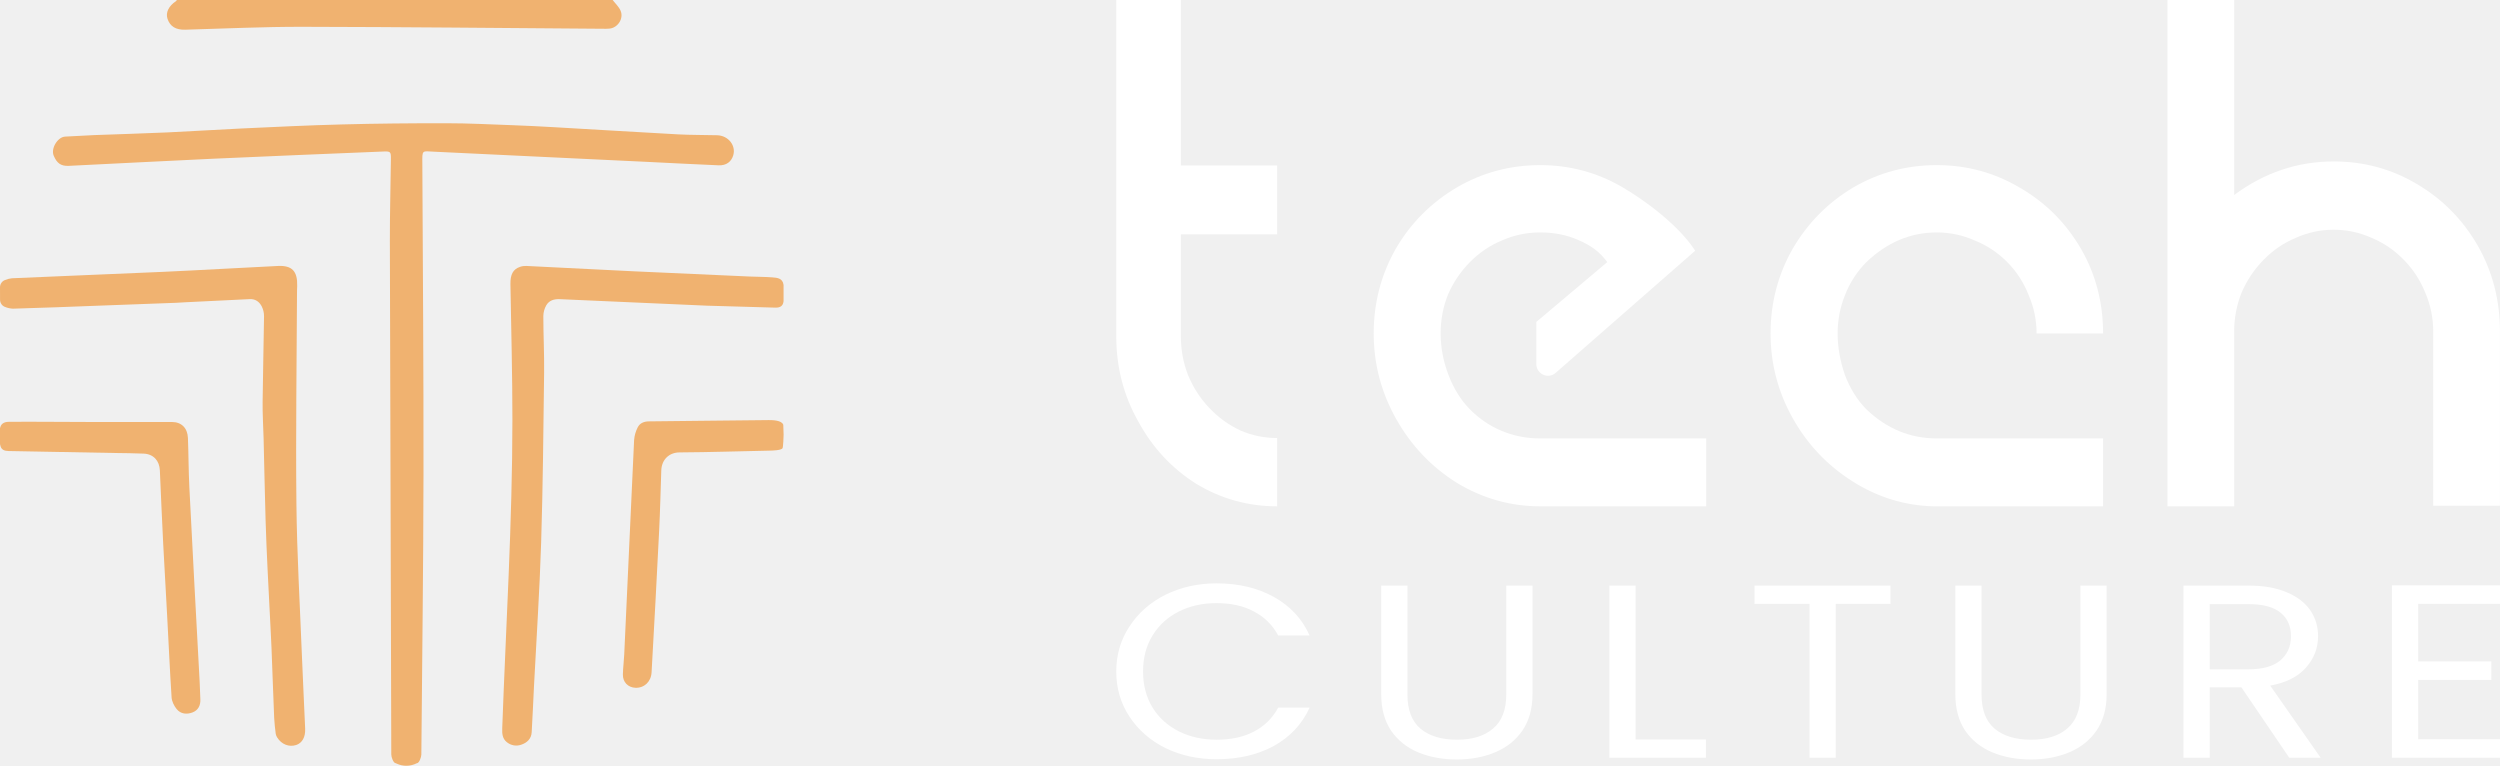
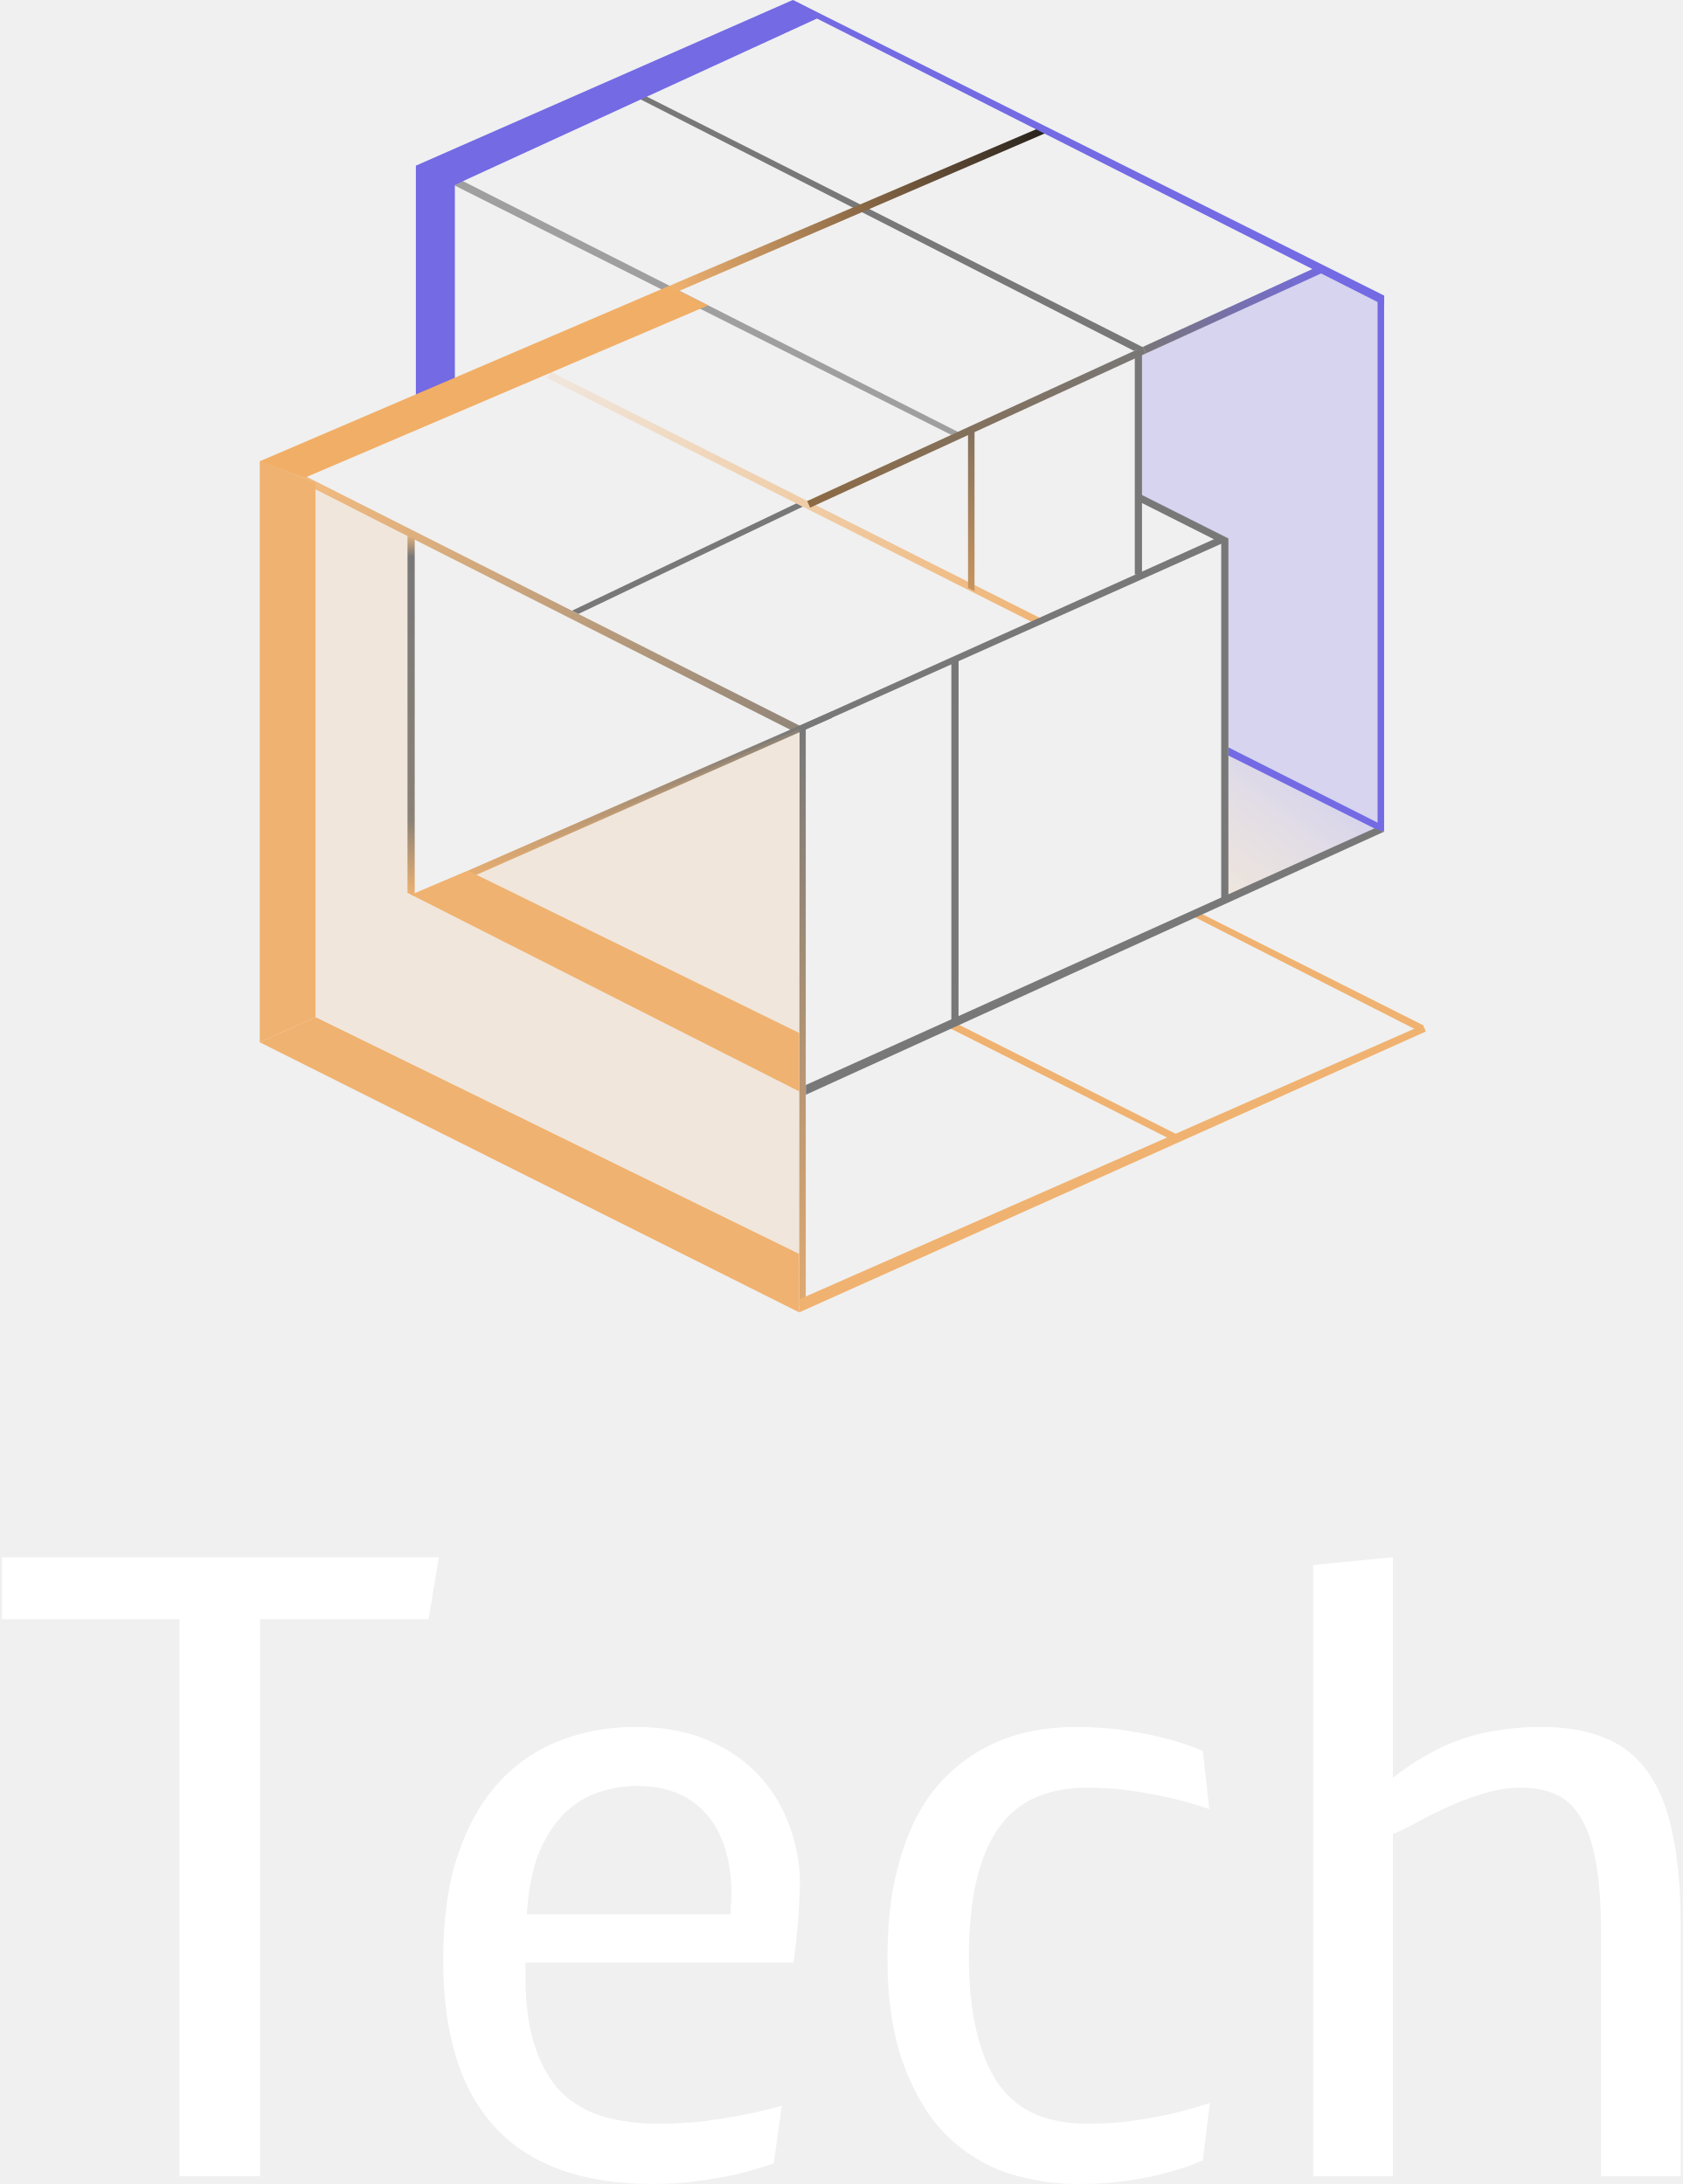
- <svg xmlns="http://www.w3.org/2000/svg" width="111" height="34" viewBox="0 0 111 34" fill="none">
-   <path d="M52.43 14.927C52.43 15.527 52.535 16.101 52.746 16.649C52.972 17.197 53.288 17.685 53.693 18.113C54.098 18.541 54.56 18.875 55.078 19.115C55.597 19.338 56.139 19.449 56.706 19.449V22.481C55.41 22.481 54.212 22.147 53.11 21.479C52.025 20.794 51.166 19.869 50.534 18.704C49.886 17.556 49.562 16.297 49.562 14.927V0H52.43V7.348H56.706V10.405H52.43V14.927Z" fill="white" />
-   <path d="M70.06 10.65C70.66 10.903 71.039 11.195 71.362 11.638L68.212 14.294V16.156C68.212 16.608 68.735 16.851 69.072 16.555L75.265 11.133C74.582 10.053 73.058 8.893 71.959 8.268C70.86 7.644 69.669 7.331 68.387 7.331C67.054 7.331 65.822 7.66 64.689 8.319C63.54 8.995 62.633 9.907 61.966 11.055C61.317 12.204 60.992 13.454 60.992 14.805C60.992 16.156 61.325 17.423 61.991 18.605C62.657 19.787 63.557 20.733 64.689 21.442C65.838 22.135 67.071 22.481 68.387 22.481H75.756V19.466H68.387C67.787 19.466 67.221 19.357 66.688 19.137C66.155 18.917 65.68 18.596 65.264 18.174C64.864 17.769 64.548 17.262 64.315 16.654C64.082 16.046 63.965 15.43 63.965 14.805C63.965 14.197 64.073 13.623 64.29 13.082C64.523 12.542 64.848 12.06 65.264 11.638C65.68 11.216 66.155 10.895 66.688 10.675C67.221 10.439 67.787 10.32 68.387 10.32C69.003 10.32 69.561 10.43 70.06 10.65Z" fill="white" />
-   <path d="M93.377 19.466V22.481H85.845C84.561 22.447 83.359 22.076 82.242 21.366C81.124 20.657 80.24 19.72 79.589 18.554C78.939 17.389 78.613 16.139 78.613 14.805C78.613 13.454 78.939 12.204 79.589 11.055C80.256 9.907 81.157 8.995 82.292 8.319C83.426 7.66 84.661 7.331 85.995 7.331C87.33 7.331 88.564 7.669 89.699 8.344C90.833 9.003 91.734 9.907 92.401 11.055C93.052 12.187 93.377 13.437 93.377 14.805H90.424C90.424 14.214 90.308 13.648 90.074 13.107C89.857 12.55 89.54 12.06 89.123 11.638C88.706 11.216 88.222 10.895 87.672 10.675C87.138 10.439 86.579 10.32 85.995 10.32C84.827 10.32 83.785 10.76 82.867 11.638C82.45 12.06 82.133 12.55 81.916 13.107C81.7 13.648 81.591 14.214 81.591 14.805C81.591 15.413 81.7 16.029 81.916 16.654C82.15 17.262 82.467 17.769 82.867 18.174C83.768 19.036 84.811 19.466 85.995 19.466H93.377Z" fill="white" />
-   <path d="M110.998 22.455H108.035V14.722C108.035 14.122 107.918 13.549 107.684 13C107.466 12.452 107.148 11.964 106.73 11.536C106.311 11.108 105.834 10.782 105.299 10.56C104.763 10.32 104.202 10.2 103.616 10.2C103.03 10.2 102.47 10.32 101.934 10.56C101.398 10.782 100.921 11.108 100.503 11.536C100.084 11.964 99.758 12.452 99.524 13C99.306 13.549 99.197 14.122 99.197 14.722V22.481H96.234V0H99.197V8.658C100.536 7.665 102.009 7.168 103.616 7.168C104.955 7.168 106.186 7.502 107.307 8.17C108.446 8.838 109.35 9.755 110.019 10.919C110.672 12.067 110.998 13.334 110.998 14.722V22.455Z" fill="white" />
-   <path d="M49.562 29.817C49.562 29.071 49.759 28.402 50.151 27.81C50.543 27.21 51.076 26.742 51.75 26.406C52.432 26.07 53.187 25.901 54.015 25.901C54.987 25.901 55.836 26.102 56.561 26.505C57.286 26.907 57.814 27.477 58.147 28.215H56.752C56.505 27.755 56.147 27.4 55.678 27.152C55.217 26.903 54.663 26.779 54.015 26.779C53.392 26.779 52.833 26.903 52.339 27.152C51.844 27.4 51.456 27.755 51.174 28.215C50.893 28.669 50.752 29.202 50.752 29.817C50.752 30.423 50.893 30.957 51.174 31.418C51.456 31.871 51.844 32.222 52.339 32.471C52.833 32.719 53.392 32.843 54.015 32.843C54.663 32.843 55.217 32.723 55.678 32.481C56.147 32.233 56.505 31.878 56.752 31.418H58.147C57.814 32.149 57.286 32.715 56.561 33.118C55.836 33.512 54.987 33.71 54.015 33.71C53.187 33.71 52.432 33.545 51.75 33.216C51.076 32.88 50.543 32.416 50.151 31.823C49.759 31.231 49.562 30.562 49.562 29.817Z" fill="white" />
-   <path d="M62.49 26V30.837C62.49 31.516 62.682 32.021 63.066 32.35C63.458 32.679 64 32.843 64.691 32.843C65.373 32.843 65.906 32.679 66.29 32.35C66.682 32.021 66.878 31.516 66.878 30.837V26H68.043V30.826C68.043 31.462 67.893 31.999 67.595 32.438C67.296 32.869 66.891 33.191 66.379 33.403C65.876 33.615 65.309 33.721 64.678 33.721C64.047 33.721 63.475 33.615 62.964 33.403C62.46 33.191 62.059 32.869 61.761 32.438C61.471 31.999 61.326 31.462 61.326 30.826V26H62.49Z" fill="white" />
-   <path d="M72.62 32.833H75.742V33.644H71.456V26H72.62V32.833Z" fill="white" />
-   <path d="M83.938 26V26.812H81.507V33.644H80.343V26.812H77.9V26H83.938Z" fill="white" />
-   <path d="M87.981 26V30.837C87.981 31.516 88.173 32.021 88.557 32.35C88.949 32.679 89.491 32.843 90.182 32.843C90.864 32.843 91.397 32.679 91.781 32.35C92.173 32.021 92.37 31.516 92.37 30.837V26H93.534V30.826C93.534 31.462 93.385 31.999 93.086 32.438C92.787 32.869 92.382 33.191 91.871 33.403C91.367 33.615 90.8 33.721 90.169 33.721C89.538 33.721 88.966 33.615 88.455 33.403C87.951 33.191 87.551 32.869 87.252 32.438C86.962 31.999 86.817 31.462 86.817 30.826V26H87.981Z" fill="white" />
-   <path d="M101.643 33.644L99.519 30.518H98.112V33.644H96.947V26H99.826C100.5 26 101.067 26.099 101.527 26.296C101.997 26.494 102.346 26.76 102.577 27.097C102.807 27.433 102.922 27.817 102.922 28.248C102.922 28.775 102.743 29.239 102.385 29.641C102.035 30.043 101.506 30.31 100.798 30.442L103.037 33.644H101.643ZM98.112 29.718H99.826C100.457 29.718 100.93 29.586 101.246 29.323C101.562 29.052 101.719 28.694 101.719 28.248C101.719 27.795 101.562 27.444 101.246 27.195C100.939 26.947 100.466 26.823 99.826 26.823H98.112V29.718Z" fill="white" />
-   <path d="M107.367 26.812V29.367H110.616V30.189H107.367V32.822H111V33.644H106.202V25.989H111V26.812H107.367Z" fill="white" />
-   <g clip-path="url(#clip0_358_2308)">
-     <path d="M0 12.754C0 12.685 0.021 12.617 0.06 12.561C0.098 12.504 0.153 12.46 0.216 12.436C0.317 12.393 0.423 12.365 0.532 12.355C2.759 12.253 4.987 12.172 7.214 12.071C8.922 11.994 10.629 11.891 12.338 11.809C12.968 11.778 13.213 12.041 13.195 12.696C13.195 12.763 13.188 12.831 13.188 12.898C13.175 16.056 13.127 19.213 13.161 22.371C13.184 24.604 13.316 26.837 13.403 29.07C13.447 30.164 13.503 31.258 13.549 32.352C13.565 32.732 13.417 32.987 13.154 33.077C12.837 33.183 12.496 33.051 12.307 32.743C12.275 32.696 12.253 32.641 12.243 32.584C12.214 32.346 12.183 32.108 12.173 31.869C12.129 30.833 12.097 29.802 12.055 28.769C12.031 28.178 11.995 27.588 11.967 26.997C11.938 26.422 11.906 25.848 11.88 25.273C11.847 24.548 11.812 23.823 11.792 23.098C11.757 21.892 11.733 20.687 11.704 19.482C11.691 18.936 11.653 18.389 11.66 17.843C11.673 16.577 11.708 15.311 11.723 14.045C11.725 13.889 11.688 13.734 11.617 13.596C11.51 13.395 11.335 13.268 11.086 13.281C10.138 13.33 9.189 13.373 8.24 13.42C8.101 13.426 7.963 13.439 7.825 13.444C6.693 13.486 5.562 13.528 4.431 13.57C3.146 13.617 1.862 13.672 0.577 13.705C0.455 13.7 0.334 13.674 0.221 13.627C0.157 13.603 0.101 13.56 0.062 13.502C0.023 13.445 0.002 13.377 0.002 13.307L0 12.754Z" fill="#F0B270" />
-     <path d="M34.79 13.371C34.768 13.598 34.624 13.664 34.427 13.659L31.383 13.572L31.339 13.57C29.179 13.475 27.019 13.38 24.859 13.283C24.604 13.272 24.385 13.334 24.256 13.553C24.172 13.699 24.127 13.865 24.124 14.034C24.124 14.866 24.168 15.7 24.159 16.531C24.127 19.052 24.106 21.573 24.027 24.089C23.96 26.217 23.818 28.343 23.709 30.469C23.675 31.151 23.647 31.833 23.607 32.514C23.59 32.803 23.399 32.976 23.157 33.06C23.047 33.102 22.928 33.113 22.813 33.094C22.698 33.074 22.589 33.024 22.498 32.948C22.301 32.787 22.291 32.565 22.299 32.339C22.462 27.777 22.749 23.218 22.751 18.649C22.751 16.639 22.697 14.628 22.663 12.619C22.656 12.188 22.776 11.955 23.09 11.848C23.18 11.817 23.275 11.804 23.37 11.808C24.961 11.886 26.552 11.97 28.144 12.046C29.859 12.127 31.575 12.205 33.291 12.278C33.627 12.293 33.964 12.289 34.3 12.316C34.513 12.333 34.75 12.351 34.79 12.651V13.371Z" fill="#F0B270" />
-     <path d="M27.202 0C27.323 0.159 27.481 0.301 27.556 0.48C27.7 0.823 27.431 1.232 27.066 1.27C26.964 1.278 26.861 1.28 26.759 1.277C22.318 1.245 17.877 1.198 13.435 1.19C11.698 1.187 9.96 1.27 8.223 1.319C7.812 1.33 7.55 1.178 7.436 0.832C7.348 0.56 7.488 0.267 7.813 0.052C7.829 0.037 7.843 0.019 7.854 0H27.202Z" fill="#F0B270" />
-     <path d="M34.792 19.301C34.792 19.357 34.776 19.863 34.742 19.906C34.672 19.996 34.298 20.006 34.178 20.008C32.754 20.035 31.592 20.078 30.167 20.087C29.725 20.09 29.378 20.39 29.361 20.889C29.331 21.781 29.31 22.674 29.266 23.564C29.161 25.661 29.049 27.758 28.93 29.854C28.906 30.274 28.601 30.551 28.216 30.538C27.885 30.526 27.649 30.287 27.656 29.946C27.663 29.655 27.7 29.363 27.715 29.071C27.861 25.895 28.007 22.719 28.154 19.542C28.169 19.344 28.223 19.152 28.313 18.977C28.407 18.788 28.591 18.711 28.808 18.709C30.656 18.692 32.286 18.667 34.135 18.652C34.303 18.652 34.712 18.657 34.778 18.863" fill="#F0B270" />
-     <path d="M18.504 33.888C18.367 33.958 18.216 33.996 18.063 34C17.909 34.003 17.757 33.971 17.617 33.907L17.577 33.888C17.466 33.888 17.373 33.618 17.373 33.503C17.351 25.902 17.33 18.302 17.31 10.7C17.308 9.485 17.341 8.269 17.356 7.054C17.36 6.742 17.339 6.714 17.031 6.727C14.503 6.831 11.978 6.933 9.449 7.048C7.317 7.146 5.185 7.261 3.053 7.364C2.69 7.381 2.522 7.234 2.385 6.913C2.247 6.592 2.563 6.077 2.897 6.065C3.327 6.048 3.757 6.015 4.188 5.998C5.269 5.957 6.35 5.928 7.431 5.879C8.525 5.83 9.619 5.755 10.713 5.705C12.201 5.636 13.689 5.562 15.178 5.525C16.726 5.484 18.276 5.47 19.826 5.472C20.797 5.472 21.768 5.523 22.739 5.558C23.354 5.581 23.966 5.61 24.577 5.646C26.42 5.751 28.266 5.866 30.111 5.966C30.688 5.997 31.266 5.989 31.843 6.005C32.333 6.02 32.68 6.452 32.559 6.886C32.477 7.181 32.246 7.355 31.908 7.34C30.842 7.295 29.776 7.238 28.71 7.186C25.57 7.034 22.43 6.884 19.29 6.736C18.723 6.709 18.748 6.635 18.752 7.276C18.774 11.883 18.809 16.489 18.803 21.097C18.797 25.223 18.742 29.35 18.708 33.477C18.708 33.486 18.708 33.495 18.708 33.504C18.705 33.618 18.615 33.888 18.504 33.888Z" fill="#F0B270" />
-     <path d="M4.195 18.737C5.342 18.737 6.49 18.735 7.637 18.737C8.055 18.737 8.326 19.003 8.344 19.445C8.373 20.172 8.37 20.901 8.407 21.627C8.553 24.504 8.706 27.38 8.864 30.257C8.878 30.519 8.883 30.781 8.896 31.044C8.91 31.324 8.796 31.539 8.545 31.633C8.294 31.727 8.022 31.707 7.841 31.48C7.729 31.34 7.631 31.145 7.619 30.969C7.54 29.758 7.488 28.545 7.421 27.332C7.365 26.27 7.301 25.208 7.246 24.145C7.192 23.06 7.145 21.974 7.098 20.888C7.08 20.456 6.815 20.163 6.388 20.141C5.961 20.12 5.525 20.121 5.094 20.113C3.61 20.083 1.864 20.055 0.38 20.026C-0.028 20.018 -0.005 19.764 -0.018 19.361C-0.029 18.998 -0.008 18.731 0.407 18.728C1.584 18.719 3.018 18.737 4.195 18.737Z" fill="#F0B270" />
-   </g>
+ <svg xmlns="http://www.w3.org/2000/svg" width="57" height="74" viewBox="0 0 57 74" fill="none">
+   <path d="M10.694 34.442V16.612L13.88 18.193L13.867 30.267L27.074 36.981V42.484L10.694 34.442Z" fill="#F0B270" fill-opacity="0.17" />
+   <path d="M32.462 14.639L15.438 6.014L15.182 6.175L32.225 14.736L32.462 14.639Z" fill="#787878" fill-opacity="0.67" />
+   <path d="M19.372 20.693L26.974 17.057L27.194 17.167L19.592 20.803L19.372 20.693Z" fill="#787878" />
+   <path d="M9.13 15.52L27.137 24.613L26.851 24.766L8.802 15.63L9.13 15.52Z" fill="url(#paint0_linear_4_3083)" />
+   <path d="M27.084 24.654H27.294V44.245H27.073L27.084 24.654Z" fill="url(#paint1_linear_4_3083)" />
+   <path d="M13.804 18.161L14.048 18.252V30.378L13.804 30.251V18.161Z" fill="url(#paint2_linear_4_3083)" />
+   <path d="M38.684 16.781V12.037L44.793 9.135L46.734 10.215V27.917L41.601 25.315L41.601 18.27L38.684 16.781Z" fill="#736AE4" fill-opacity="0.21" />
+   <path d="M41.605 30.378V25.586L46.668 28.067L41.605 30.378Z" fill="url(#paint3_linear_4_3083)" />
+   <path d="M41.595 18.237L38.638 16.749L38.529 16.967L41.485 18.455L41.595 18.237Z" fill="#787878" />
+   <path d="M39.832 38.419L32.21 34.584L32.101 34.801L39.722 38.637L39.832 38.419Z" fill="#F0B270" />
+   <path d="M41.605 25.319L46.829 27.956L46.771 28.176L41.605 25.597V25.319Z" fill="#736AE4" />
+   <path d="M40.627 30.924L48.209 34.739L48.099 34.957L40.395 31.037L40.627 30.924Z" fill="#F0B270" />
+   <path d="M38.684 11.898H38.44V19.46H38.684V11.898Z" fill="#787878" />
+   <path d="M41.611 18.24H41.367V30.437H41.611V18.24Z" fill="#787878" />
+   <path d="M14.087 5.613L15.408 5.833V12.877L14.087 13.387V5.613Z" fill="#736AE4" />
+   <path d="M8.798 15.63L10.688 16.361V34.462L8.798 35.316V15.63Z" fill="#F0B270" />
+   <path d="M10.688 34.461L27.069 42.484V44.465L8.798 35.315L10.688 34.461Z" fill="#F0B270" />
+   <path d="M32.226 22.508L32.471 22.343L32.469 34.705H32.226V22.508Z" fill="#787878" />
+   <path d="M38.739 11.777L21.84 3.238L21.57 3.302L38.409 11.886L38.739 11.777Z" fill="#787878" />
+   <path d="M18.646 12.593L35.245 20.947L35.136 21.165L18.536 12.811L18.646 12.593Z" fill="url(#paint4_linear_4_3083)" />
+   <path d="M26.974 24.639L41.308 18.186L41.408 18.408L27.182 24.765L26.974 24.639Z" fill="#787878" />
+   <path d="M27.071 44.026L48.2 34.728L48.3 34.95L27.071 44.467L27.071 44.026Z" fill="#F0B270" />
+   <path d="M15.853 29.498L28.18 24.105V24.325L16.08 29.668L15.853 29.498Z" fill="url(#paint5_linear_4_3083)" />
+   <path d="M22.672 9.686L35.298 4.295L35.393 4.52L22.892 9.906L22.672 9.686Z" fill="url(#paint6_linear_4_3083)" />
+   <path d="M38.715 11.752L44.611 9.044L44.794 9.245L38.817 11.974L38.715 11.752Z" fill="url(#paint7_linear_4_3083)" />
+   <path d="M14.087 5.613L26.854 0L27.883 0.532L15.207 6.356L14.087 5.613Z" fill="#736AE4" />
+   <path d="M8.798 15.63L22.666 9.687L23.987 10.347L10.339 16.18L8.798 15.63Z" fill="#F1AE66" />
+   <path d="M16.067 29.607L27.074 24.701V35L16.067 29.607Z" fill="#F0B270" fill-opacity="0.16" />
+   <path d="M15.848 29.497L27.074 35V36.981L13.927 30.314L15.848 29.497Z" fill="#F0B270" />
+   <path d="M26.856 0L46.888 10.016V10.346L27.591 0.587L26.856 0Z" fill="#736AE4" />
+   <path d="M27.298 36.762L46.559 28.067L46.889 28.177L27.298 37.092V36.762Z" fill="#787878" />
+   <path d="M46.664 10.205L46.885 10.127V28.177L46.664 28.107V10.205Z" fill="#736AE4" />
+   <path d="M32.791 14.529H33.011V20.032L32.791 19.918V14.529Z" fill="url(#paint8_linear_4_3083)" />
+   <path d="M38.716 11.752L27.341 16.978L27.443 17.2L38.818 11.974L38.716 11.752Z" fill="url(#paint9_linear_4_3083)" />
+   <path d="M8.81 54.865V73.738H6.08V54.865H0.067V52.763H14.867L14.517 54.865H8.81Z" fill="white" />
+   <path d="M21.596 60.513C21.139 60.513 20.696 60.586 20.268 60.732C19.85 60.868 19.47 61.102 19.13 61.433C18.789 61.764 18.502 62.201 18.268 62.746C18.045 63.282 17.903 63.987 17.845 64.863H24.749C24.749 64.707 24.754 64.585 24.764 64.498C24.773 64.42 24.778 64.342 24.778 64.264C24.778 64.187 24.778 64.114 24.778 64.045C24.759 63.423 24.666 62.892 24.501 62.455C24.335 62.007 24.112 61.642 23.829 61.36C23.547 61.068 23.216 60.854 22.837 60.718C22.457 60.581 22.044 60.513 21.596 60.513ZM26.209 73.299C25.858 73.426 25.469 73.543 25.041 73.65C24.671 73.737 24.238 73.815 23.742 73.883C23.246 73.961 22.701 74 22.107 74C19.752 74 17.981 73.367 16.794 72.103C15.607 70.837 15.013 68.945 15.013 66.425C15.013 65.014 15.179 63.822 15.51 62.849C15.841 61.866 16.298 61.053 16.882 60.411C17.466 59.769 18.156 59.292 18.954 58.981C19.752 58.669 20.613 58.514 21.538 58.514C22.453 58.514 23.255 58.659 23.946 58.951C24.637 59.243 25.211 59.633 25.669 60.119C26.126 60.596 26.471 61.146 26.705 61.768C26.948 62.391 27.079 63.038 27.099 63.71C27.099 63.914 27.089 64.172 27.07 64.483C27.06 64.785 27.041 65.067 27.011 65.33C26.992 65.583 26.968 65.817 26.938 66.031C26.919 66.245 26.895 66.4 26.866 66.498H17.801V67.023C17.801 67.918 17.908 68.692 18.122 69.344C18.337 69.996 18.638 70.516 19.027 70.906C19.426 71.285 19.903 71.558 20.458 71.723C21.012 71.879 21.625 71.957 22.297 71.957C22.852 71.957 23.377 71.927 23.873 71.869C24.379 71.801 24.827 71.728 25.216 71.65C25.673 71.562 26.097 71.46 26.486 71.344L26.209 73.299Z" fill="white" />
+   <path d="M30.062 66.352C30.062 65.359 30.144 64.474 30.31 63.695C30.485 62.907 30.718 62.221 31.01 61.637C31.312 61.053 31.663 60.567 32.061 60.178C32.47 59.779 32.908 59.458 33.375 59.214C33.852 58.961 34.348 58.781 34.864 58.674C35.389 58.567 35.915 58.514 36.44 58.514C37.082 58.514 37.666 58.557 38.192 58.645C38.717 58.723 39.17 58.815 39.549 58.922C39.997 59.039 40.396 59.175 40.746 59.331L40.965 61.301C40.586 61.165 40.172 61.044 39.724 60.937C39.345 60.849 38.907 60.766 38.411 60.688C37.914 60.611 37.389 60.572 36.834 60.572C36.182 60.572 35.603 60.679 35.097 60.893C34.601 61.107 34.183 61.447 33.842 61.914C33.511 62.372 33.258 62.965 33.083 63.695C32.908 64.425 32.82 65.296 32.82 66.308C32.82 67.271 32.908 68.118 33.083 68.847C33.258 69.577 33.511 70.176 33.842 70.643C34.183 71.1 34.601 71.436 35.097 71.65C35.603 71.854 36.182 71.957 36.834 71.957C37.389 71.957 37.914 71.923 38.411 71.854C38.917 71.776 39.359 71.694 39.739 71.606C40.187 71.499 40.6 71.382 40.98 71.256L40.746 73.197C40.396 73.353 40.002 73.489 39.564 73.606C39.194 73.713 38.746 73.805 38.221 73.883C37.705 73.961 37.136 74 36.513 74C35.706 74 34.917 73.879 34.148 73.635C33.38 73.382 32.689 72.959 32.076 72.365C31.473 71.762 30.986 70.964 30.616 69.971C30.247 68.969 30.062 67.763 30.062 66.352Z" fill="white" />
+   <path d="M44.483 53.026L47.183 52.763V60.236C47.582 59.925 47.976 59.662 48.365 59.448C48.755 59.224 49.154 59.044 49.563 58.908C49.971 58.772 50.39 58.675 50.818 58.616C51.255 58.548 51.722 58.514 52.219 58.514C53.066 58.514 53.786 58.641 54.379 58.894C54.983 59.137 55.474 59.536 55.853 60.09C56.233 60.635 56.505 61.341 56.671 62.207C56.846 63.063 56.934 64.105 56.934 65.33V73.738H54.233V65.535C54.233 64.542 54.175 63.725 54.058 63.083C53.941 62.44 53.766 61.934 53.533 61.565C53.309 61.195 53.027 60.937 52.686 60.791C52.355 60.645 51.971 60.572 51.533 60.572C51.085 60.572 50.638 60.645 50.19 60.791C49.743 60.927 49.324 61.088 48.935 61.273C48.556 61.448 48.21 61.623 47.898 61.798C47.597 61.964 47.358 62.076 47.183 62.134V73.738H44.483V53.026Z" fill="white" />
  <defs>
-     <clipPath id="clip0_358_2308">
-       <rect width="34.791" height="34" fill="white" />
-     </clipPath>
+     <linearGradient id="paint0_linear_4_3083" x1="31.357" y1="27.297" x2="10.004" y2="16.18" gradientUnits="userSpaceOnUse">
+       <stop stop-color="#787878" />
+       <stop offset="0.953" stop-color="#EFB97F" />
+     </linearGradient>
+     <linearGradient id="paint1_linear_4_3083" x1="27.183" y1="24.654" x2="27.29" y2="47.367" gradientUnits="userSpaceOnUse">
+       <stop stop-color="#787878" />
+       <stop offset="1" stop-color="#F0B270" />
+     </linearGradient>
+     <linearGradient id="paint2_linear_4_3083" x1="13.976" y1="18.161" x2="13.926" y2="30.378" gradientUnits="userSpaceOnUse">
+       <stop stop-color="#E0AF7C" />
+       <stop offset="0.057" stop-color="#787878" />
+       <stop offset="0.785" stop-color="#8A8177" />
+       <stop offset="1" stop-color="#F0B270" />
+     </linearGradient>
+     <linearGradient id="paint3_linear_4_3083" x1="44.577" y1="26.195" x2="41.275" y2="30.598" gradientUnits="userSpaceOnUse">
+       <stop stop-color="#736AE4" stop-opacity="0.21" />
+       <stop offset="1" stop-color="#F0B270" stop-opacity="0.15" />
+     </linearGradient>
+     <linearGradient id="paint4_linear_4_3083" x1="35.878" y1="22.123" x2="16.947" y2="12.768" gradientUnits="userSpaceOnUse">
+       <stop stop-color="#F0B270" />
+       <stop offset="1" stop-color="#F0B270" stop-opacity="0.09" />
+     </linearGradient>
+     <linearGradient id="paint5_linear_4_3083" x1="14.662" y1="29.991" x2="28.127" y2="24.12" gradientUnits="userSpaceOnUse">
+       <stop stop-color="#F0B270" />
+       <stop offset="0.923" stop-color="#787878" />
+     </linearGradient>
+     <linearGradient id="paint6_linear_4_3083" x1="22.83" y1="9.988" x2="36.612" y2="3.829" gradientUnits="userSpaceOnUse">
+       <stop stop-color="#F0B270" />
+       <stop offset="1" stop-color="#141414" />
+     </linearGradient>
+     <linearGradient id="paint7_linear_4_3083" x1="38.299" y1="12.107" x2="45.123" y2="8.915" gradientUnits="userSpaceOnUse">
+       <stop stop-color="#7A7671" />
+       <stop offset="1" stop-color="#736AE4" />
+     </linearGradient>
+     <linearGradient id="paint8_linear_4_3083" x1="32.901" y1="14.529" x2="32.901" y2="20.032" gradientUnits="userSpaceOnUse">
+       <stop stop-color="#83705C" />
+       <stop offset="1" stop-color="#C7955F" />
+     </linearGradient>
+     <linearGradient id="paint9_linear_4_3083" x1="27.073" y1="17.39" x2="39.18" y2="11.777" gradientUnits="userSpaceOnUse">
+       <stop stop-color="#8D6942" />
+       <stop offset="1" stop-color="#787878" />
+     </linearGradient>
  </defs>
</svg>
